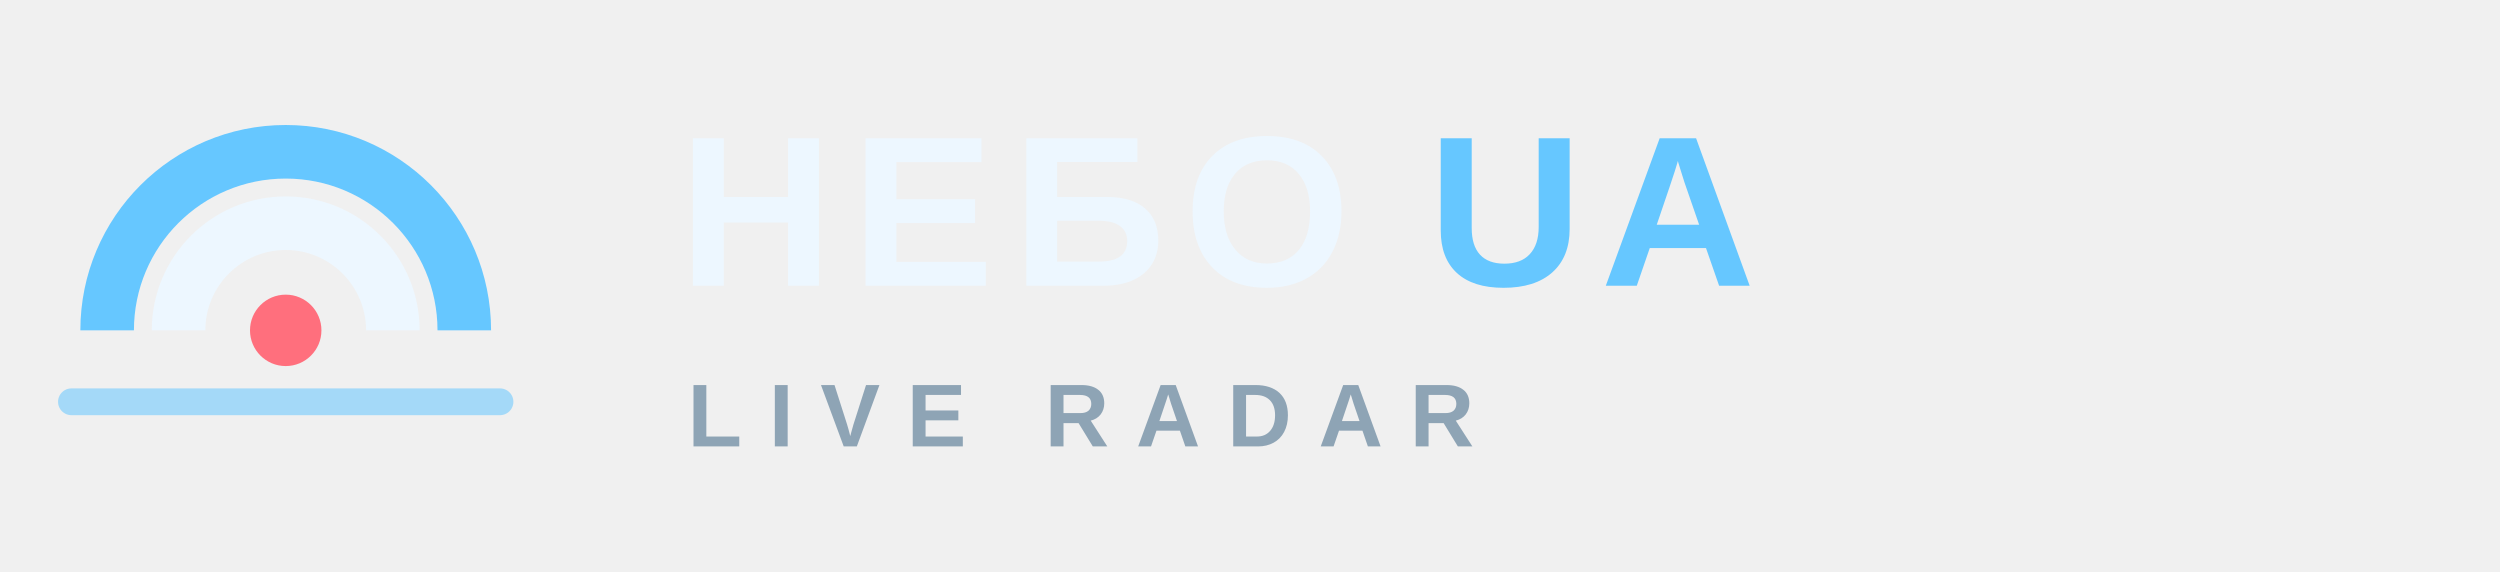
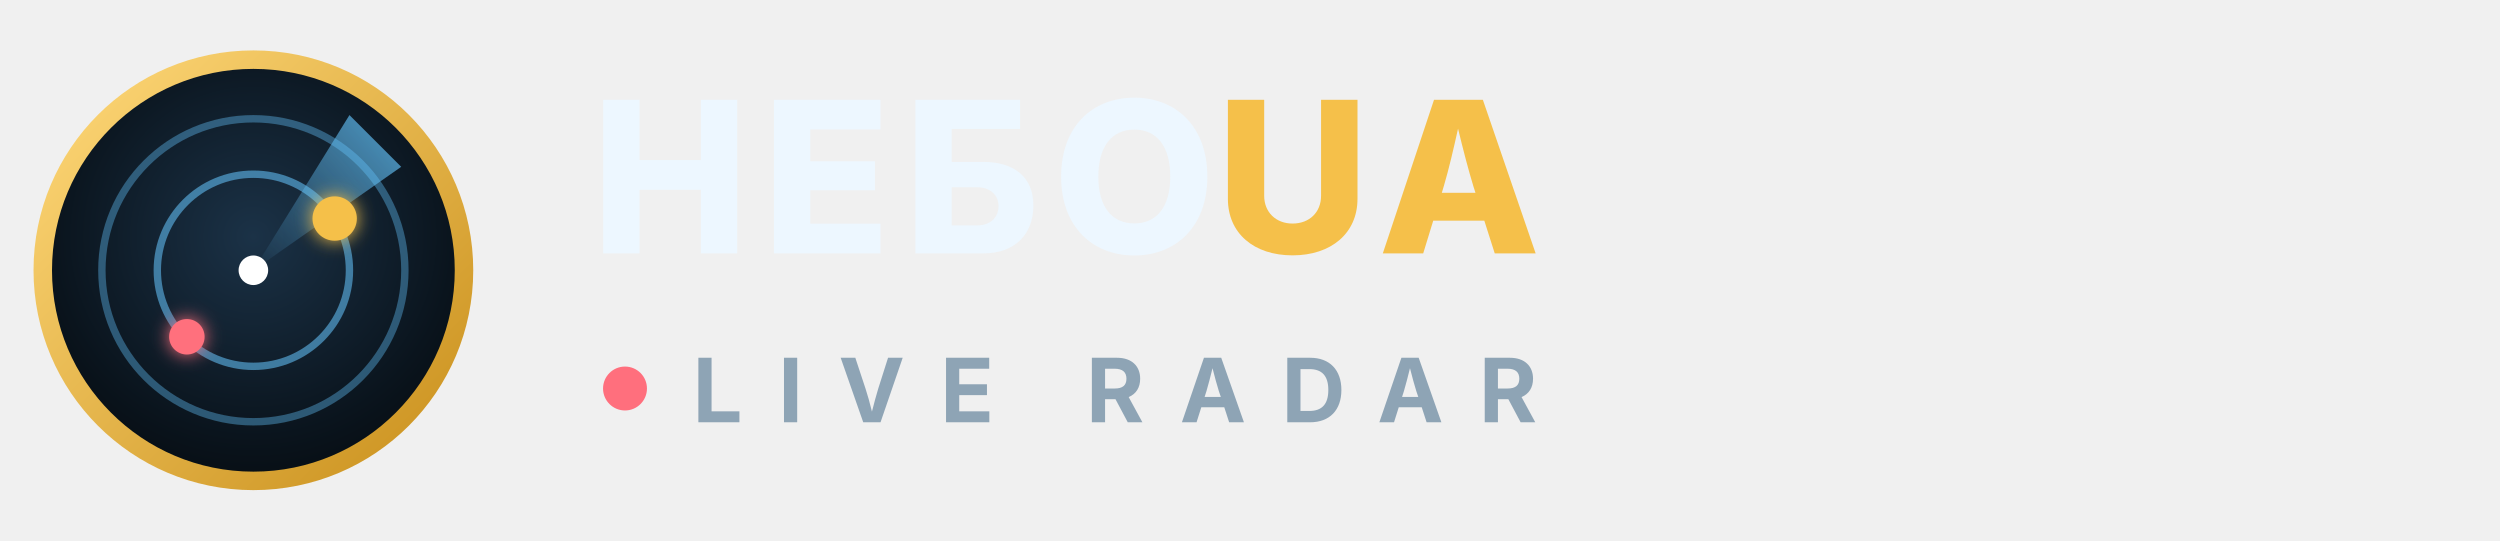
- <svg xmlns="http://www.w3.org/2000/svg" viewBox="0 0 280 64" role="img" aria-label="НЕБО UA LIVE RADAR">
-   <g transform="translate(0)">
-     <path fill="#66c7ff" d="M9 37a23 23 0 0 1 46 0h-6a17 17 0 0 0-34 0H9Z" />
-     <path fill="#edf7ff" d="M17 37a15 15 0 0 1 30 0h-6a9 9 0 0 0-18 0h-6Z" />
-     <circle cx="32" cy="37" r="4" fill="#ff6f7d" />
-     <path d="M8 45h48" stroke="#66c7ff" stroke-width="3" stroke-linecap="round" opacity=".55" />
+ <svg xmlns="http://www.w3.org/2000/svg" viewBox="0 0 296 64" role="img" aria-label="НЕБО UA LIVE RADAR">
+   <defs>
+     <radialGradient id="lscope" cx="50%" cy="42%" r="68%">
+       <stop offset="0%" stop-color="#1b3247" />
+       <stop offset="70%" stop-color="#0a141d" />
+       <stop offset="100%" stop-color="#05090d" />
+     </radialGradient>
+     <linearGradient id="lring" x1="0" y1="0" x2="1" y2="1">
+       <stop offset="0%" stop-color="#ffd97a" />
+       <stop offset="100%" stop-color="#c98f1b" />
+     </linearGradient>
+     <linearGradient id="lbeam" x1="0" y1="1" x2="1" y2="0">
+       <stop offset="0%" stop-color="#66c7ff" stop-opacity="0" />
+       <stop offset="100%" stop-color="#66c7ff" stop-opacity=".85" />
+     </linearGradient>
+     <filter id="lsoft" x="-80%" y="-80%" width="260%" height="260%">
+       <feGaussianBlur stdDeviation="1.2" result="b" />
+       <feMerge>
+         <feMergeNode in="b" />
+         <feMergeNode in="SourceGraphic" />
+       </feMerge>
+     </filter>
+   </defs>
+   <g transform="translate(2,4) scale(0.875)">
+     <circle cx="32" cy="32" r="28.5" fill="url(#lscope)" stroke="url(#lring)" stroke-width="2.5" />
+     <circle cx="32" cy="32" r="20.5" fill="none" stroke="#66c7ff" stroke-opacity=".38" stroke-width="1" />
+     <circle cx="32" cy="32" r="13" fill="none" stroke="#66c7ff" stroke-opacity=".55" stroke-width="1" />
+     <path d="M32 32 45 11l7 7Z" fill="url(#lbeam)" opacity=".9" />
+     <circle cx="43" cy="25" r="3" fill="#f5c04a" filter="url(#lsoft)" />
+     <circle cx="23" cy="41" r="2.4" fill="#ff6f7d" filter="url(#lsoft)" />
+     <circle cx="32" cy="32" r="2" fill="#fff" />
  </g>
-   <text x="76" y="32" fill="#edf7ff" font-family="Arial,sans-serif" font-weight="800" font-size="24" letter-spacing="2">НЕБО <tspan fill="#66c7ff">UA</tspan>
+   <text x="70" y="30" fill="#edf7ff" font-family="Inter,'Segoe UI',Arial,sans-serif" font-weight="800" font-size="25" letter-spacing="1.5">НЕБО<tspan fill="#f5c04a"> UA</tspan>
  </text>
-   <text x="77" y="50" fill="#8ea4b5" font-family="Arial,sans-serif" font-weight="700" font-size="10" letter-spacing="3">LIVE RADAR</text>
+   <circle cx="74" cy="46" r="2.6" fill="#ff6f7d" />
+   <text x="82" y="50" fill="#8ea4b5" font-family="Inter,'Segoe UI',Arial,sans-serif" font-weight="700" font-size="10.5" letter-spacing="4.2">LIVE RADAR</text>
</svg>
